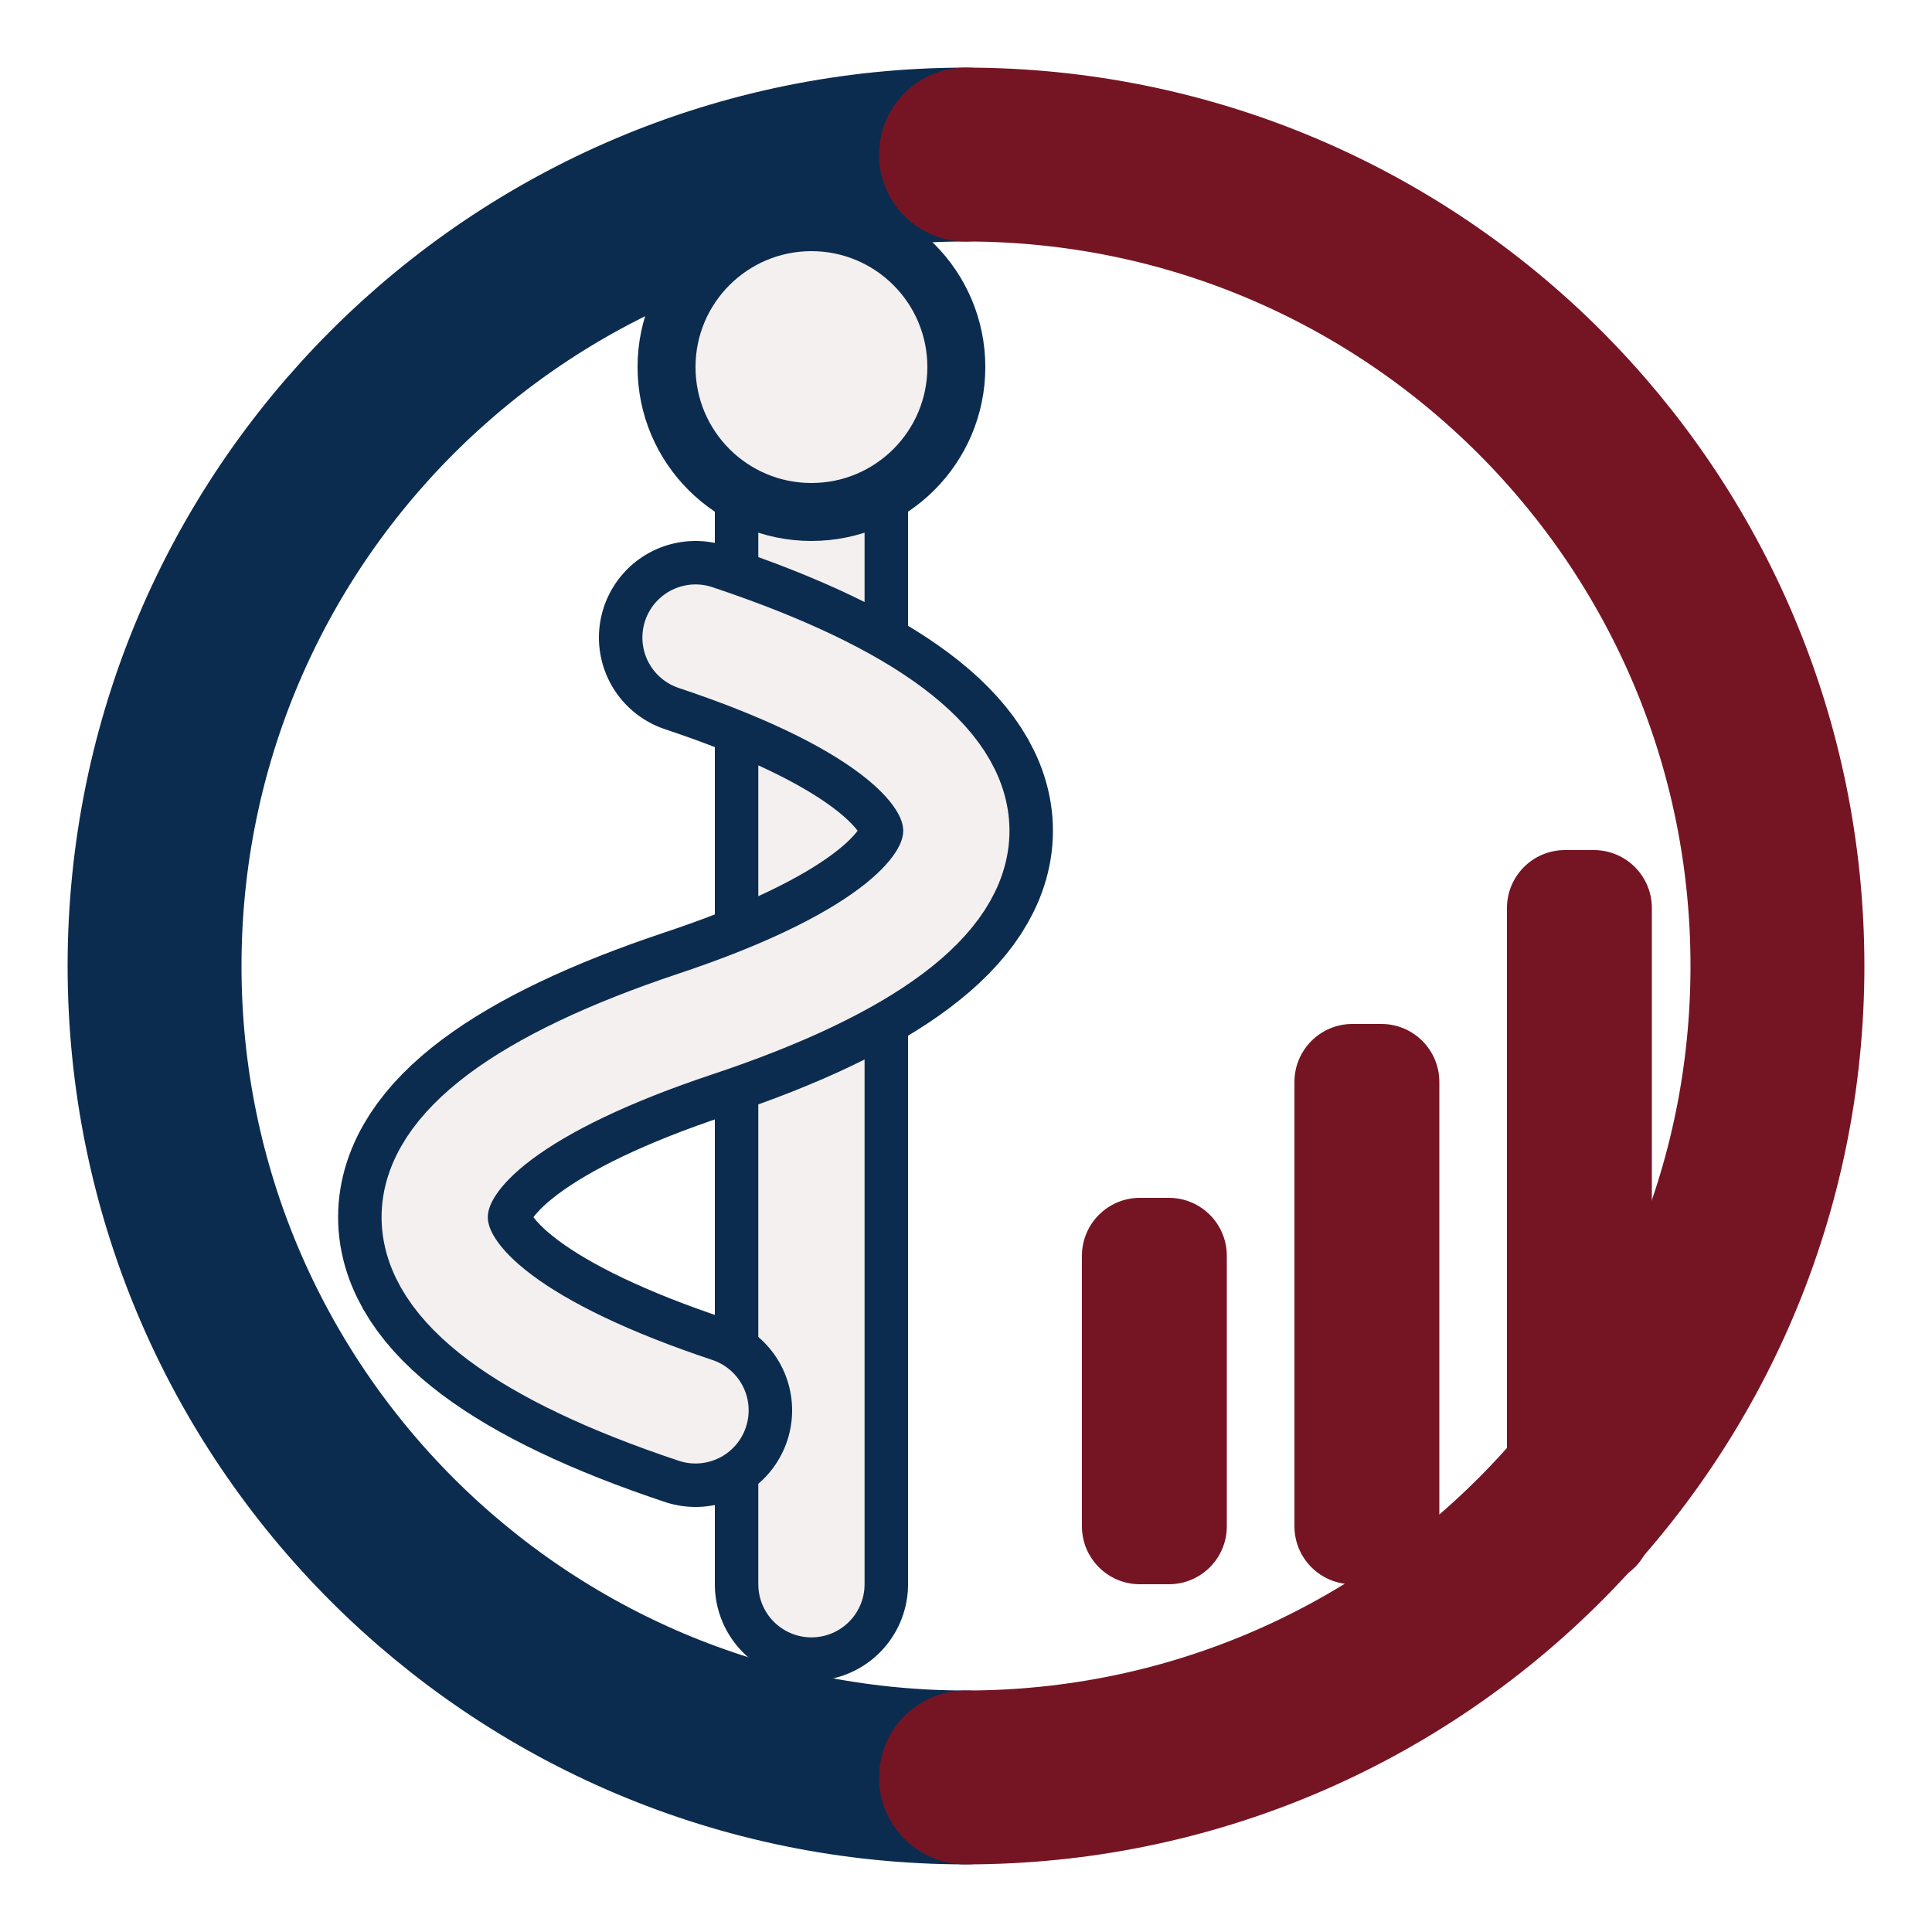
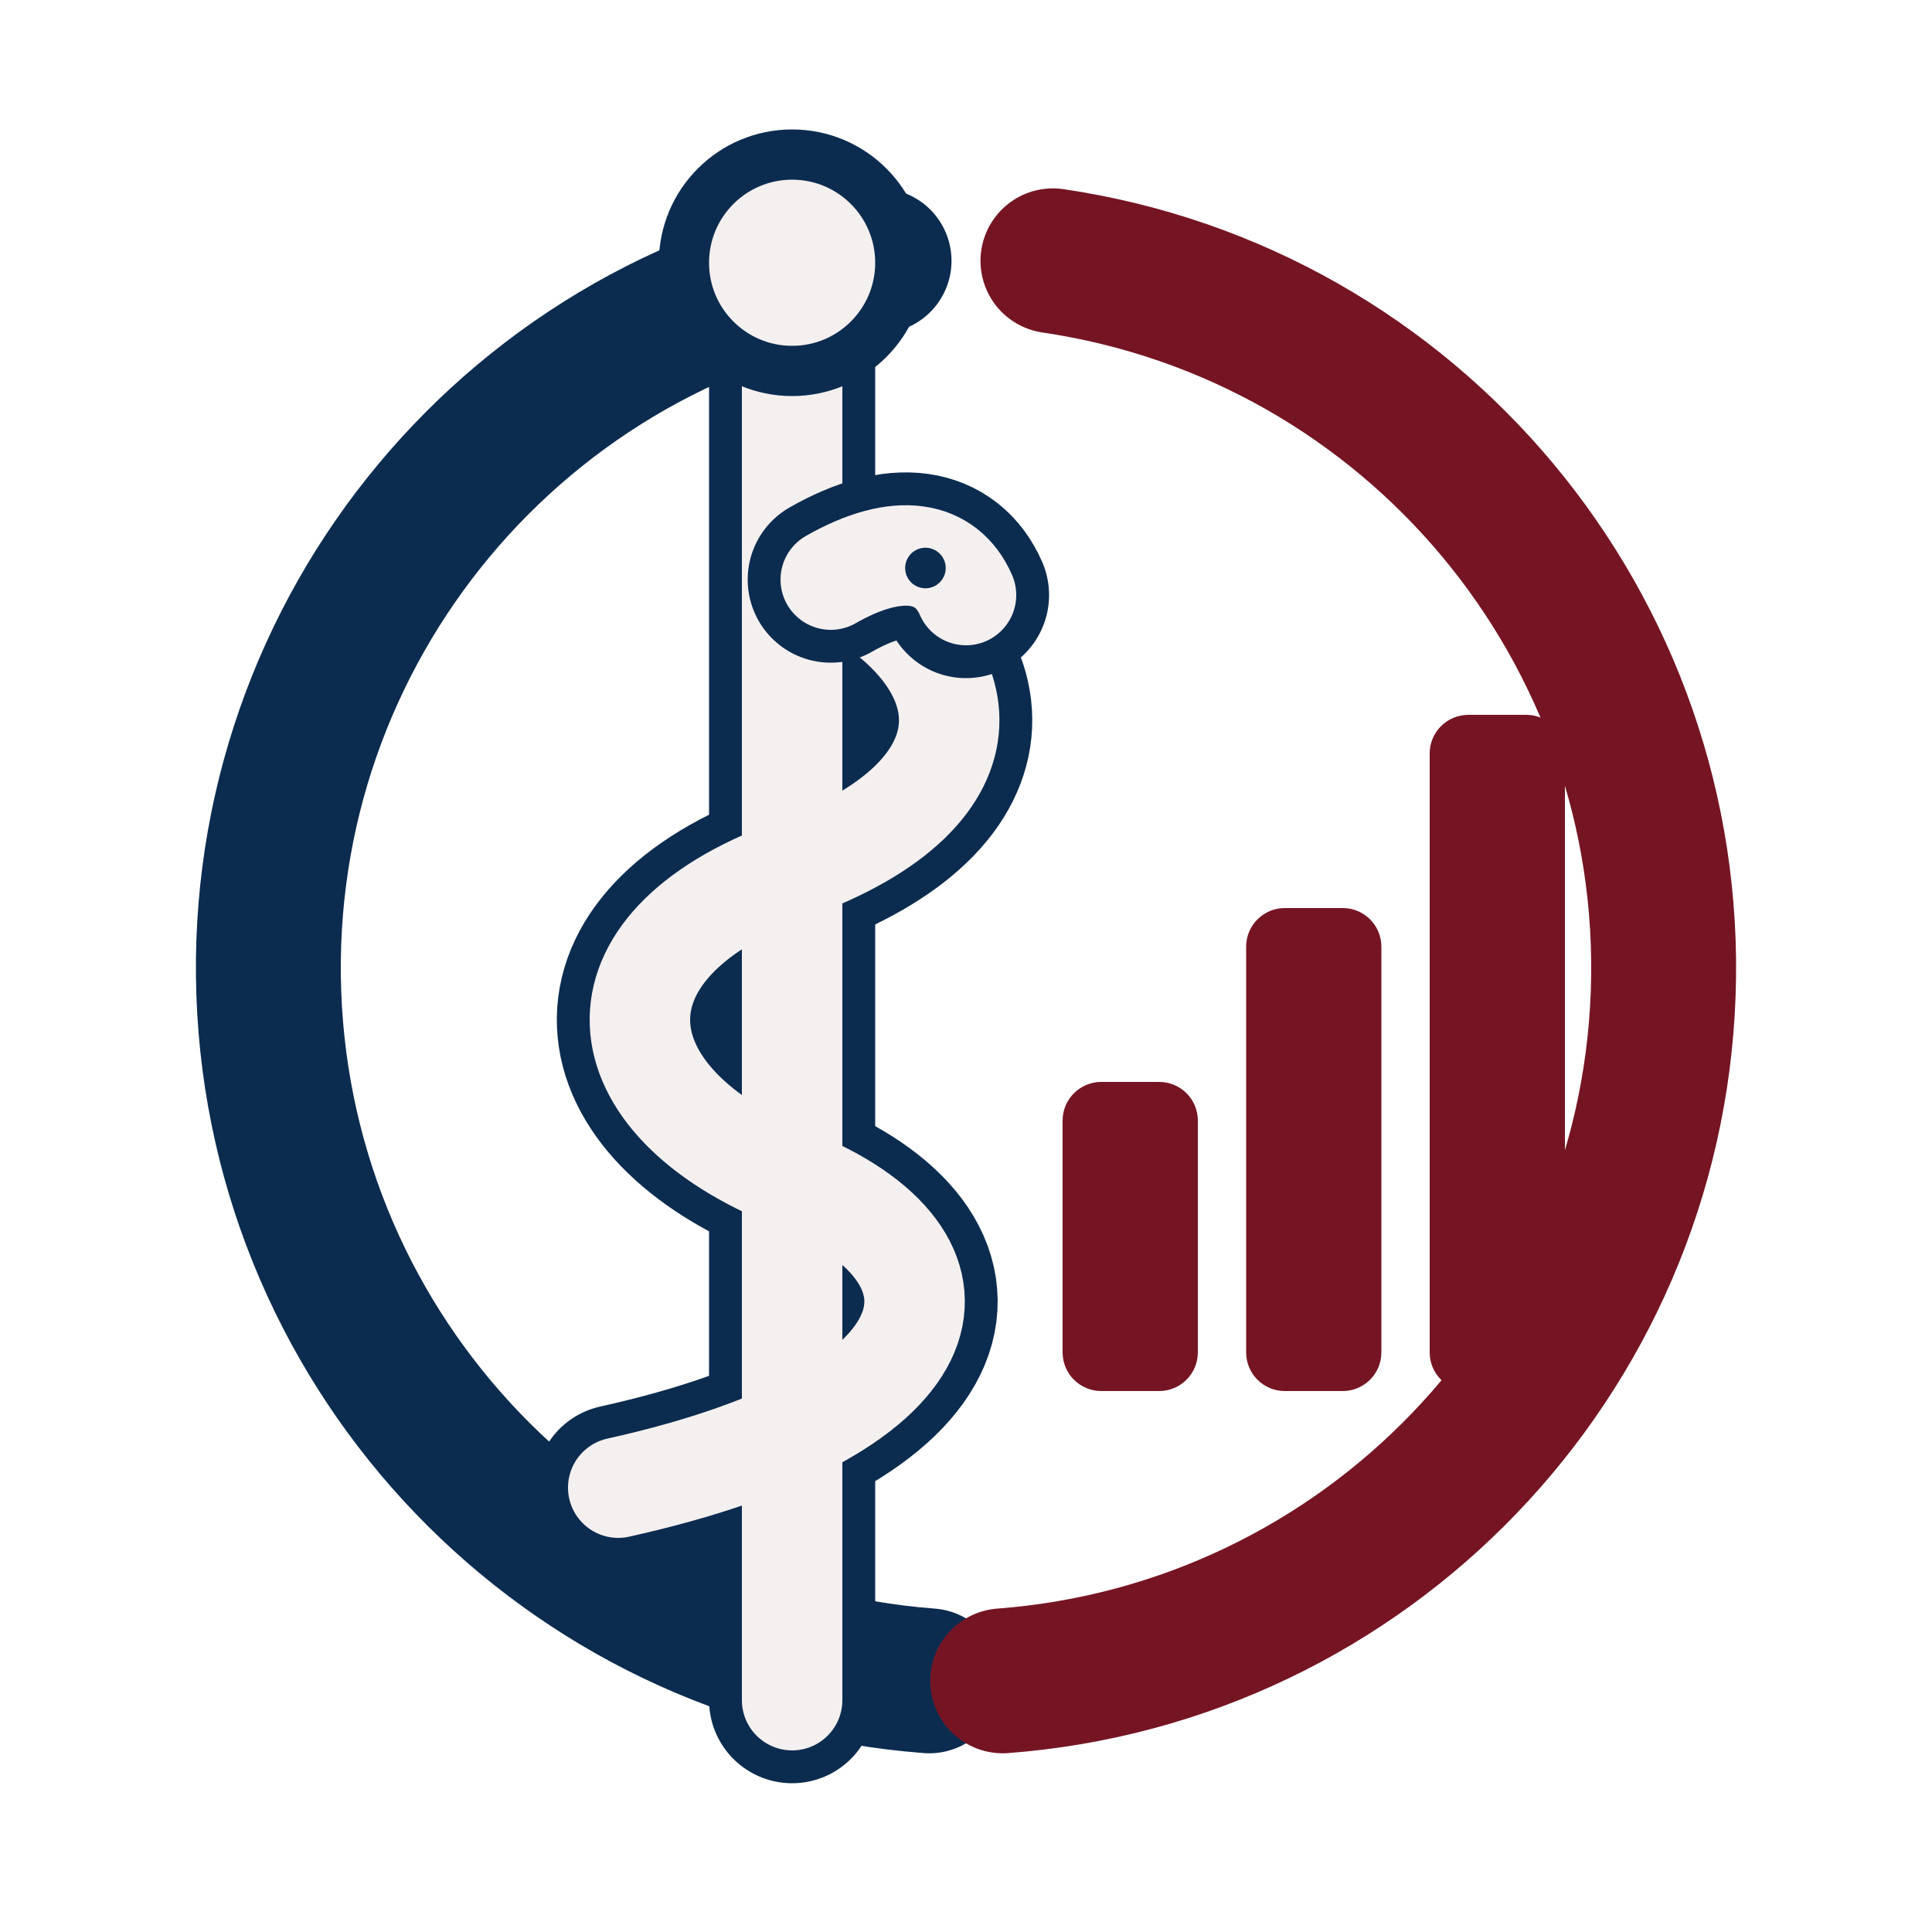
<svg xmlns="http://www.w3.org/2000/svg" viewBox="0 0 100 100" role="img" aria-label="Finanz-Medizin">
+   <defs>
+     <path id="fm-stab" d="M41 16 V88" />
+     <path id="fm-schlange" d="M32 77 C50 73 51 65 41 61 C31 57 30 49 41 45 C52 41 51 34 43 30" />
+   </defs>
  <g fill="none" stroke-linecap="round" stroke-linejoin="round">
-     <path d="M50 8 A42 42 0 0 0 50 92" stroke="#0C2C4F" stroke-width="9" />
-     <path d="M50 8 A42 42 0 0 1 50 92" stroke="#751524" stroke-width="9" />
-     <g stroke="none">
-       <rect x="56" y="62" width="7.5" height="20" rx="3" fill="#751524" />
-       <rect x="67" y="53" width="7.5" height="29" rx="3" fill="#751524" />
-       <rect x="78" y="44" width="7.5" height="38" rx="3" fill="#751524" />
+     <path d="M45.5 13.5 A37 37 0 0 0 48.1 87.0" stroke="#0C2C4F" stroke-width="7.5" />
+     <path d="M54.5 13.5 A37 37 0 0 1 51.9 87.0" stroke="#751524" stroke-width="7.5" />
+     <g stroke="none" fill="#751524">
+       <rect x="55" y="56" width="7" height="16" rx="2" />
+       <rect x="64.5" y="47" width="7" height="25" rx="2" />
+       <rect x="74" y="37" width="7" height="35" rx="2" />
    </g>
-     <path d="M42 22 V82" stroke="#0C2C4F" stroke-width="10" />
-     <path d="M42 22 V82" stroke="#F4F0EF" stroke-width="5.5" />
-     <path d="M36 33 C54 39 54 47 36 53 C18 59 18 67 36 73" stroke="#0C2C4F" stroke-width="10" />
-     <path d="M36 33 C54 39 54 47 36 53 C18 59 18 67 36 73" stroke="#F4F0EF" stroke-width="5.5" />
-     <circle cx="42" cy="19" r="7.5" fill="#F4F0EF" stroke="#0C2C4F" stroke-width="3" />
+     <use href="#fm-stab" stroke="#0C2C4F" stroke-width="8.6" />
+     <use href="#fm-schlange" stroke="#0C2C4F" stroke-width="8.6" />
+     <use href="#fm-stab" stroke="#F4F0EF" stroke-width="5.2" />
+     <use href="#fm-schlange" stroke="#F4F0EF" stroke-width="5.2" />
+     <path id="fm-kopf" d="M43 30 C46.5 28 49 28.5 50 30.8" stroke="#0C2C4F" stroke-width="8.6" />
+     <path d="M43 30 C46.5 28 49 28.5 50 30.8" stroke="#F4F0EF" stroke-width="5.2" />
+     <circle cx="47.9" cy="29.4" r="1.05" fill="#0C2C4F" stroke="none" />
+     <circle cx="41" cy="13.6" r="5.6" fill="#F4F0EF" stroke="#0C2C4F" stroke-width="2.6" />
  </g>
</svg>
